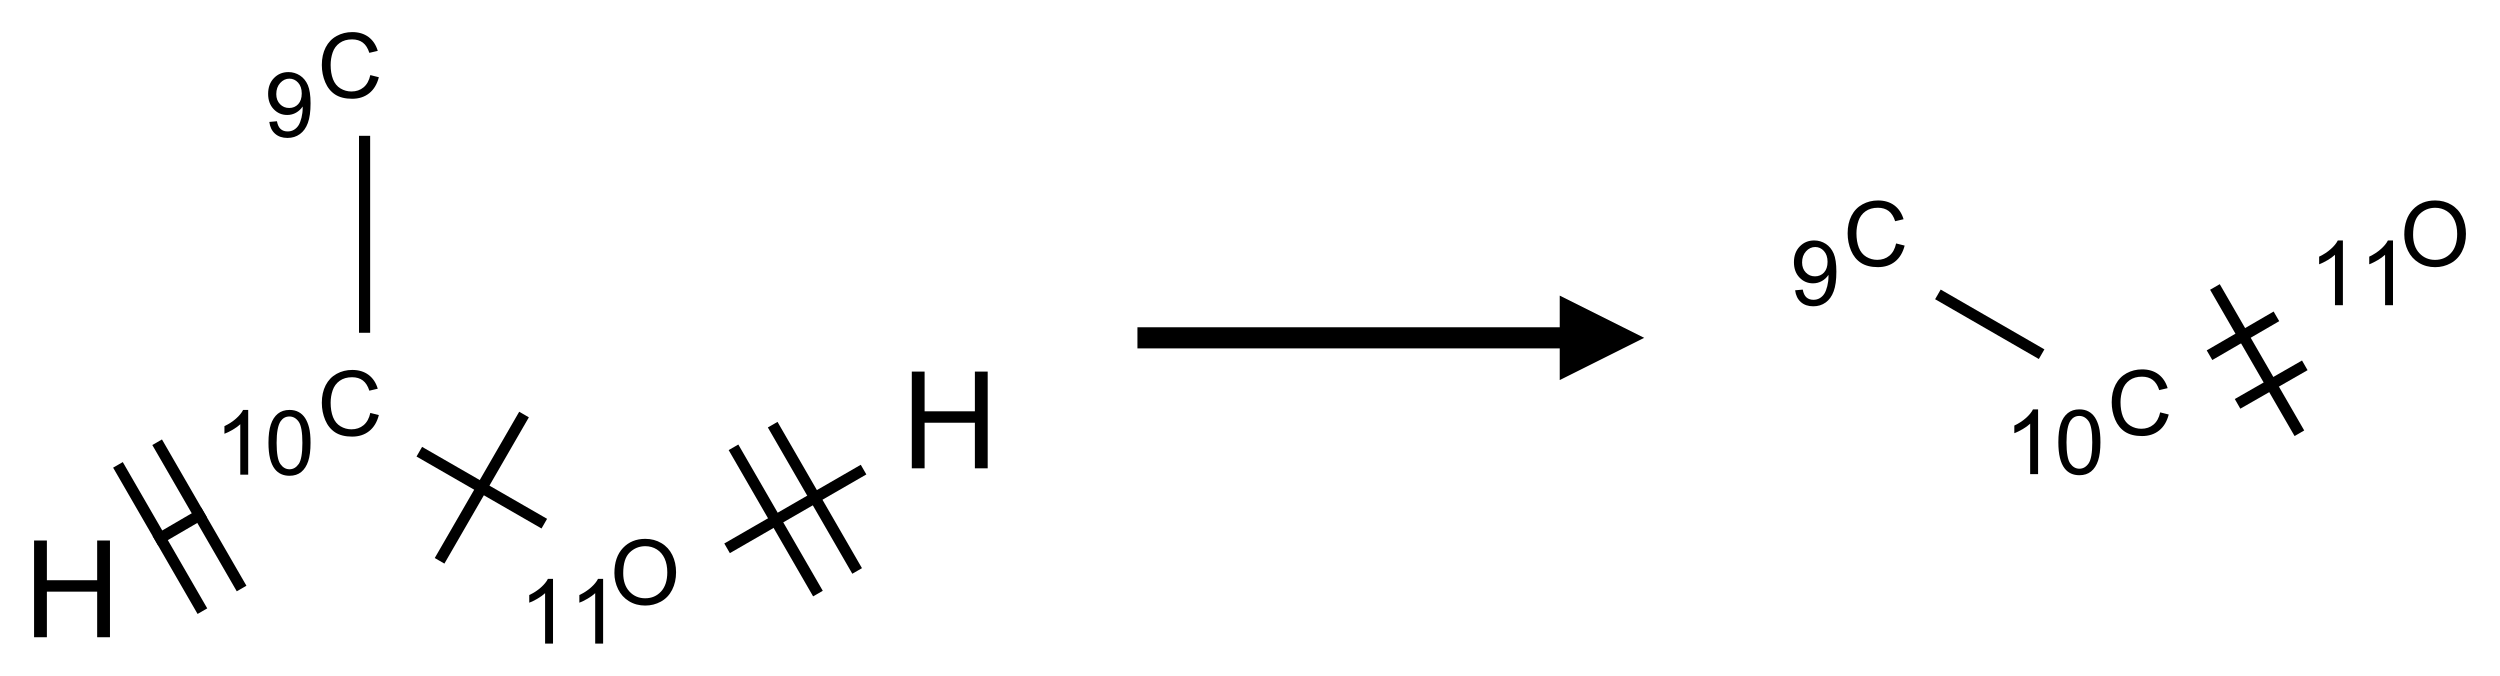
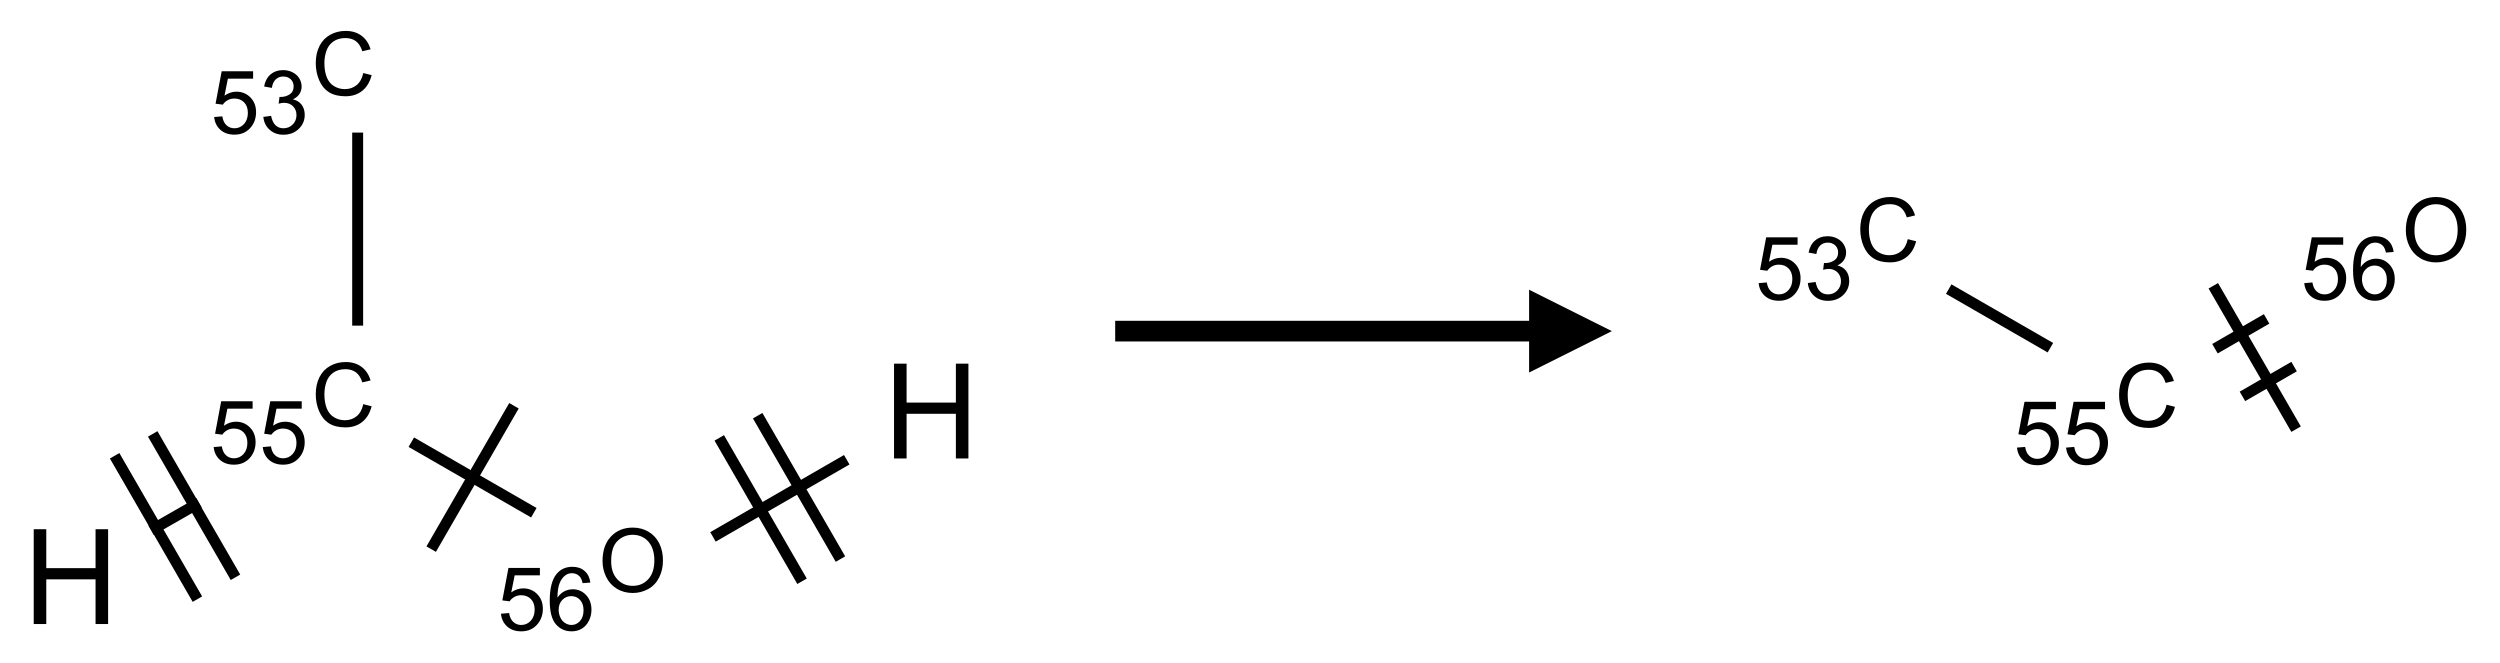
- <svg xmlns="http://www.w3.org/2000/svg" xmlns:xlink="http://www.w3.org/1999/xlink" width="296" height="80" viewBox="0 0 296 80">
+ <svg xmlns="http://www.w3.org/2000/svg" xmlns:xlink="http://www.w3.org/1999/xlink" width="302" height="80" viewBox="0 0 302 80">
  <defs>
    <g>
      <g id="glyph-0-0">
        <path d="M 2 0 L 2 -10 L 10 -10 L 10 0 Z M 2.25 -0.25 L 9.75 -0.25 L 9.75 -9.75 L 2.25 -9.75 Z M 2.25 -0.25 " />
      </g>
      <g id="glyph-0-1">
        <path d="M 1.281 0 L 1.281 -11.453 L 2.797 -11.453 L 2.797 -6.75 L 8.75 -6.75 L 8.75 -11.453 L 10.266 -11.453 L 10.266 0 L 8.75 0 L 8.75 -5.398 L 2.797 -5.398 L 2.797 0 Z M 1.281 0 " />
      </g>
      <g id="glyph-1-0">
        <path d="M 1.332 0 L 1.332 -6.668 L 6.668 -6.668 L 6.668 0 Z M 1.5 -0.168 L 6.5 -0.168 L 6.5 -6.5 L 1.5 -6.5 Z M 1.5 -0.168 " />
      </g>
      <g id="glyph-1-1">
        <path d="M 6.27 -2.676 L 7.281 -2.422 C 7.07 -1.594 6.688 -0.961 6.137 -0.523 C 5.586 -0.086 4.914 0.129 4.121 0.129 C 3.297 0.129 2.629 -0.039 2.113 -0.371 C 1.598 -0.707 1.203 -1.191 0.934 -1.828 C 0.664 -2.465 0.531 -3.145 0.531 -3.875 C 0.531 -4.672 0.684 -5.363 0.988 -5.957 C 1.293 -6.547 1.723 -6.996 2.285 -7.305 C 2.844 -7.613 3.461 -7.766 4.137 -7.766 C 4.898 -7.766 5.543 -7.57 6.062 -7.184 C 6.582 -6.793 6.945 -6.246 7.152 -5.543 L 6.156 -5.309 C 5.98 -5.863 5.723 -6.266 5.387 -6.52 C 5.051 -6.773 4.625 -6.902 4.113 -6.902 C 3.527 -6.902 3.039 -6.762 2.645 -6.48 C 2.25 -6.199 1.973 -5.82 1.812 -5.348 C 1.652 -4.871 1.574 -4.383 1.574 -3.879 C 1.574 -3.23 1.668 -2.664 1.855 -2.18 C 2.047 -1.695 2.34 -1.332 2.738 -1.094 C 3.137 -0.855 3.57 -0.734 4.035 -0.734 C 4.602 -0.734 5.082 -0.898 5.473 -1.223 C 5.867 -1.551 6.133 -2.035 6.27 -2.676 Z M 6.27 -2.676 " />
      </g>
      <g id="glyph-1-2">
-         <path d="M 3.973 0 L 3.035 0 L 3.035 -5.973 C 2.809 -5.758 2.516 -5.543 2.148 -5.328 C 1.781 -5.113 1.453 -4.953 1.16 -4.844 L 1.16 -5.75 C 1.684 -5.996 2.145 -6.297 2.535 -6.645 C 2.93 -6.996 3.207 -7.336 3.371 -7.668 L 3.973 -7.668 Z M 3.973 0 " />
+         <path d="M 0.441 -2 L 1.426 -2.082 C 1.5 -1.605 1.668 -1.242 1.934 -1.004 C 2.199 -0.762 2.52 -0.641 2.895 -0.641 C 3.348 -0.641 3.73 -0.812 4.043 -1.152 C 4.355 -1.492 4.512 -1.941 4.512 -2.504 C 4.512 -3.039 4.359 -3.461 4.059 -3.77 C 3.758 -4.078 3.367 -4.234 2.879 -4.234 C 2.578 -4.234 2.305 -4.164 2.062 -4.027 C 1.82 -3.891 1.629 -3.715 1.488 -3.496 L 0.609 -3.609 L 1.348 -7.531 L 5.145 -7.531 L 5.145 -6.637 L 2.098 -6.637 L 1.688 -4.582 C 2.145 -4.902 2.625 -5.062 3.129 -5.062 C 3.797 -5.062 4.359 -4.832 4.816 -4.371 C 5.277 -3.91 5.504 -3.312 5.504 -2.59 C 5.504 -1.898 5.305 -1.301 4.902 -0.797 C 4.41 -0.18 3.742 0.129 2.895 0.129 C 2.199 0.129 1.633 -0.062 1.195 -0.453 C 0.758 -0.844 0.504 -1.359 0.441 -2 Z M 0.441 -2 " />
      </g>
      <g id="glyph-1-3">
-         <path d="M 0.441 -3.766 C 0.441 -4.668 0.535 -5.395 0.723 -5.945 C 0.906 -6.496 1.184 -6.922 1.551 -7.219 C 1.918 -7.516 2.375 -7.668 2.934 -7.668 C 3.344 -7.668 3.703 -7.586 4.012 -7.418 C 4.32 -7.254 4.574 -7.016 4.777 -6.707 C 4.977 -6.395 5.137 -6.016 5.25 -5.57 C 5.363 -5.125 5.422 -4.523 5.422 -3.766 C 5.422 -2.871 5.328 -2.148 5.145 -1.598 C 4.961 -1.047 4.688 -0.621 4.32 -0.32 C 3.953 -0.02 3.492 0.129 2.934 0.129 C 2.195 0.129 1.617 -0.133 1.199 -0.66 C 0.695 -1.297 0.441 -2.332 0.441 -3.766 Z M 1.406 -3.766 C 1.406 -2.512 1.555 -1.68 1.848 -1.262 C 2.141 -0.848 2.5 -0.641 2.934 -0.641 C 3.363 -0.641 3.727 -0.848 4.02 -1.266 C 4.312 -1.684 4.457 -2.516 4.457 -3.766 C 4.457 -5.023 4.312 -5.859 4.02 -6.27 C 3.727 -6.684 3.359 -6.891 2.922 -6.891 C 2.492 -6.891 2.148 -6.707 1.891 -6.344 C 1.566 -5.879 1.406 -5.02 1.406 -3.766 Z M 1.406 -3.766 " />
+         <path d="M 0.449 -2.016 L 1.387 -2.141 C 1.492 -1.609 1.676 -1.227 1.934 -0.992 C 2.191 -0.758 2.508 -0.641 2.879 -0.641 C 3.32 -0.641 3.695 -0.793 3.996 -1.098 C 4.301 -1.402 4.453 -1.781 4.453 -2.234 C 4.453 -2.664 4.312 -3.02 4.031 -3.301 C 3.75 -3.578 3.391 -3.719 2.957 -3.719 C 2.781 -3.719 2.562 -3.684 2.297 -3.613 L 2.402 -4.438 C 2.465 -4.43 2.516 -4.426 2.551 -4.426 C 2.949 -4.426 3.312 -4.531 3.629 -4.738 C 3.949 -4.949 4.109 -5.27 4.109 -5.703 C 4.109 -6.047 3.992 -6.332 3.762 -6.559 C 3.527 -6.785 3.227 -6.895 2.859 -6.895 C 2.496 -6.895 2.191 -6.781 1.949 -6.551 C 1.707 -6.324 1.547 -5.98 1.48 -5.52 L 0.543 -5.688 C 0.656 -6.316 0.918 -6.805 1.324 -7.148 C 1.73 -7.492 2.234 -7.668 2.84 -7.668 C 3.254 -7.668 3.641 -7.578 3.988 -7.398 C 4.34 -7.219 4.609 -6.977 4.793 -6.668 C 4.98 -6.359 5.074 -6.031 5.074 -5.684 C 5.074 -5.352 4.984 -5.051 4.809 -4.781 C 4.629 -4.512 4.367 -4.297 4.02 -4.137 C 4.473 -4.031 4.824 -3.816 5.074 -3.488 C 5.324 -3.16 5.449 -2.75 5.449 -2.254 C 5.449 -1.59 5.203 -1.023 4.719 -0.559 C 4.234 -0.098 3.617 0.137 2.875 0.137 C 2.203 0.137 1.648 -0.062 1.207 -0.465 C 0.762 -0.863 0.512 -1.379 0.449 -2.016 Z M 0.449 -2.016 " />
      </g>
      <g id="glyph-1-4">
-         <path d="M 0.582 -1.766 L 1.484 -1.848 C 1.562 -1.426 1.707 -1.117 1.922 -0.926 C 2.137 -0.734 2.414 -0.641 2.75 -0.641 C 3.039 -0.641 3.289 -0.707 3.508 -0.84 C 3.727 -0.973 3.902 -1.148 4.043 -1.367 C 4.18 -1.586 4.297 -1.887 4.391 -2.262 C 4.484 -2.637 4.531 -3.016 4.531 -3.406 C 4.531 -3.449 4.531 -3.512 4.527 -3.594 C 4.34 -3.297 4.082 -3.055 3.758 -2.867 C 3.434 -2.68 3.082 -2.59 2.703 -2.59 C 2.07 -2.59 1.535 -2.816 1.098 -3.277 C 0.66 -3.734 0.441 -4.34 0.441 -5.09 C 0.441 -5.863 0.672 -6.484 1.129 -6.957 C 1.586 -7.43 2.156 -7.668 2.844 -7.668 C 3.34 -7.668 3.793 -7.531 4.207 -7.266 C 4.617 -7 4.93 -6.617 5.145 -6.121 C 5.355 -5.629 5.465 -4.91 5.465 -3.973 C 5.465 -2.996 5.359 -2.223 5.145 -1.645 C 4.934 -1.066 4.617 -0.625 4.199 -0.324 C 3.781 -0.02 3.293 0.129 2.73 0.129 C 2.133 0.129 1.645 -0.035 1.266 -0.367 C 0.887 -0.699 0.66 -1.164 0.582 -1.766 Z M 4.422 -5.137 C 4.422 -5.676 4.277 -6.102 3.992 -6.418 C 3.707 -6.734 3.359 -6.891 2.957 -6.891 C 2.543 -6.891 2.18 -6.719 1.871 -6.379 C 1.562 -6.039 1.406 -5.598 1.406 -5.059 C 1.406 -4.57 1.555 -4.176 1.848 -3.871 C 2.141 -3.566 2.5 -3.418 2.934 -3.418 C 3.367 -3.418 3.723 -3.57 4.004 -3.871 C 4.281 -4.176 4.422 -4.598 4.422 -5.137 Z M 4.422 -5.137 " />
+         <path d="M 0.516 -3.719 C 0.516 -4.984 0.855 -5.977 1.535 -6.695 C 2.215 -7.414 3.094 -7.77 4.172 -7.77 C 4.875 -7.77 5.512 -7.602 6.078 -7.266 C 6.645 -6.93 7.074 -6.461 7.371 -5.855 C 7.668 -5.254 7.816 -4.57 7.816 -3.809 C 7.816 -3.035 7.66 -2.34 7.348 -1.73 C 7.035 -1.117 6.594 -0.656 6.02 -0.34 C 5.449 -0.027 4.828 0.129 4.168 0.129 C 3.449 0.129 2.805 -0.043 2.238 -0.391 C 1.672 -0.738 1.246 -1.211 0.953 -1.812 C 0.66 -2.414 0.516 -3.047 0.516 -3.719 Z M 1.559 -3.703 C 1.559 -2.781 1.805 -2.059 2.301 -1.527 C 2.793 -1 3.414 -0.734 4.16 -0.734 C 4.922 -0.734 5.547 -1 6.039 -1.535 C 6.531 -2.07 6.777 -2.828 6.777 -3.812 C 6.777 -4.434 6.672 -4.977 6.461 -5.441 C 6.25 -5.902 5.945 -6.262 5.539 -6.52 C 5.133 -6.773 4.68 -6.902 4.176 -6.902 C 3.461 -6.902 2.848 -6.656 2.332 -6.164 C 1.816 -5.672 1.559 -4.852 1.559 -3.703 Z M 1.559 -3.703 " />
      </g>
      <g id="glyph-1-5">
-         <path d="M 0.516 -3.719 C 0.516 -4.984 0.855 -5.977 1.535 -6.695 C 2.215 -7.414 3.094 -7.77 4.172 -7.77 C 4.875 -7.77 5.512 -7.602 6.078 -7.266 C 6.645 -6.93 7.074 -6.461 7.371 -5.855 C 7.668 -5.254 7.816 -4.57 7.816 -3.809 C 7.816 -3.035 7.66 -2.34 7.348 -1.73 C 7.035 -1.117 6.594 -0.656 6.02 -0.34 C 5.449 -0.027 4.828 0.129 4.168 0.129 C 3.449 0.129 2.805 -0.043 2.238 -0.391 C 1.672 -0.738 1.246 -1.211 0.953 -1.812 C 0.66 -2.414 0.516 -3.047 0.516 -3.719 Z M 1.559 -3.703 C 1.559 -2.781 1.805 -2.059 2.301 -1.527 C 2.793 -1 3.414 -0.734 4.16 -0.734 C 4.922 -0.734 5.547 -1 6.039 -1.535 C 6.531 -2.07 6.777 -2.828 6.777 -3.812 C 6.777 -4.434 6.672 -4.977 6.461 -5.441 C 6.25 -5.902 5.945 -6.262 5.539 -6.52 C 5.133 -6.773 4.68 -6.902 4.176 -6.902 C 3.461 -6.902 2.848 -6.656 2.332 -6.164 C 1.816 -5.672 1.559 -4.852 1.559 -3.703 Z M 1.559 -3.703 " />
+         <path d="M 5.309 -5.766 L 4.375 -5.691 C 4.293 -6.059 4.172 -6.328 4.02 -6.496 C 3.766 -6.762 3.453 -6.895 3.082 -6.895 C 2.785 -6.895 2.523 -6.812 2.297 -6.645 C 2 -6.43 1.77 -6.117 1.598 -5.703 C 1.43 -5.289 1.34 -4.703 1.332 -3.938 C 1.559 -4.281 1.836 -4.535 2.16 -4.703 C 2.488 -4.871 2.828 -4.953 3.188 -4.953 C 3.812 -4.953 4.344 -4.723 4.785 -4.262 C 5.223 -3.801 5.441 -3.207 5.441 -2.48 C 5.441 -2 5.34 -1.555 5.133 -1.145 C 4.926 -0.73 4.641 -0.418 4.281 -0.199 C 3.922 0.02 3.512 0.129 3.051 0.129 C 2.27 0.129 1.633 -0.156 1.141 -0.73 C 0.648 -1.305 0.402 -2.254 0.402 -3.574 C 0.402 -5.051 0.672 -6.121 1.219 -6.793 C 1.695 -7.375 2.336 -7.668 3.141 -7.668 C 3.742 -7.668 4.234 -7.5 4.617 -7.16 C 5 -6.824 5.23 -6.359 5.309 -5.766 Z M 1.48 -2.473 C 1.48 -2.152 1.547 -1.844 1.684 -1.547 C 1.82 -1.25 2.016 -1.027 2.262 -0.871 C 2.508 -0.719 2.766 -0.641 3.035 -0.641 C 3.434 -0.641 3.773 -0.801 4.059 -1.121 C 4.344 -1.441 4.484 -1.875 4.484 -2.422 C 4.484 -2.949 4.344 -3.367 4.062 -3.668 C 3.781 -3.973 3.426 -4.125 3 -4.125 C 2.578 -4.125 2.219 -3.973 1.922 -3.668 C 1.625 -3.363 1.48 -2.969 1.48 -2.473 Z M 1.48 -2.473 " />
      </g>
    </g>
  </defs>
-   <path fill="none" stroke-width="0.033" stroke-linecap="butt" stroke-linejoin="miter" stroke="rgb(0%, 0%, 0%)" stroke-opacity="1" stroke-miterlimit="10" d="M 0.247 1.358 L 0.391 1.274 " transform="matrix(40, 0, 0, 40, 8.52539, 9.720703)" />
-   <path fill="none" stroke-width="0.033" stroke-linecap="butt" stroke-linejoin="miter" stroke="rgb(0%, 0%, 0%)" stroke-opacity="1" stroke-miterlimit="10" d="M 0.502 1.499 L 0.252 1.066 " transform="matrix(40, 0, 0, 40, 8.52539, 9.720703)" />
-   <path fill="none" stroke-width="0.033" stroke-linecap="butt" stroke-linejoin="miter" stroke="rgb(0%, 0%, 0%)" stroke-opacity="1" stroke-miterlimit="10" d="M 0.386 1.566 L 0.136 1.133 " transform="matrix(40, 0, 0, 40, 8.52539, 9.720703)" />
-   <path fill="none" stroke-width="0.033" stroke-linecap="butt" stroke-linejoin="miter" stroke="rgb(0%, 0%, 0%)" stroke-opacity="1" stroke-miterlimit="10" d="M 0.866 0.742 L 0.866 0.159 " transform="matrix(40, 0, 0, 40, 8.52539, 9.720703)" />
-   <path fill="none" stroke-width="0.033" stroke-linecap="butt" stroke-linejoin="miter" stroke="rgb(0%, 0%, 0%)" stroke-opacity="1" stroke-miterlimit="10" d="M 1.028 1.094 L 1.398 1.307 " transform="matrix(40, 0, 0, 40, 8.52539, 9.720703)" />
-   <path fill="none" stroke-width="0.033" stroke-linecap="butt" stroke-linejoin="miter" stroke="rgb(0%, 0%, 0%)" stroke-opacity="1" stroke-miterlimit="10" d="M 1.088 1.417 L 1.338 0.984 " transform="matrix(40, 0, 0, 40, 8.52539, 9.720703)" />
-   <path fill="none" stroke-width="0.033" stroke-linecap="butt" stroke-linejoin="miter" stroke="rgb(0%, 0%, 0%)" stroke-opacity="1" stroke-miterlimit="10" d="M 1.939 1.38 L 2.343 1.147 " transform="matrix(40, 0, 0, 40, 8.52539, 9.720703)" />
-   <path fill="none" stroke-width="0.033" stroke-linecap="butt" stroke-linejoin="miter" stroke="rgb(0%, 0%, 0%)" stroke-opacity="1" stroke-miterlimit="10" d="M 2.324 1.447 L 2.074 1.014 " transform="matrix(40, 0, 0, 40, 8.52539, 9.720703)" />
-   <path fill="none" stroke-width="0.033" stroke-linecap="butt" stroke-linejoin="miter" stroke="rgb(0%, 0%, 0%)" stroke-opacity="1" stroke-miterlimit="10" d="M 2.208 1.514 L 1.958 1.081 " transform="matrix(40, 0, 0, 40, 8.52539, 9.720703)" />
+   <path fill="none" stroke-width="0.033" stroke-linecap="butt" stroke-linejoin="miter" stroke="rgb(0%, 0%, 0%)" stroke-opacity="1" stroke-miterlimit="10" d="M 0.242 1.36 L 0.387 1.277 " transform="matrix(40, 0, 0, 40, 8.566398, 9.65625)" />
+   <path fill="none" stroke-width="0.033" stroke-linecap="butt" stroke-linejoin="miter" stroke="rgb(0%, 0%, 0%)" stroke-opacity="1" stroke-miterlimit="10" d="M 0.497 1.502 L 0.247 1.069 " transform="matrix(40, 0, 0, 40, 8.566398, 9.65625)" />
+   <path fill="none" stroke-width="0.033" stroke-linecap="butt" stroke-linejoin="miter" stroke="rgb(0%, 0%, 0%)" stroke-opacity="1" stroke-miterlimit="10" d="M 0.382 1.568 L 0.132 1.135 " transform="matrix(40, 0, 0, 40, 8.566398, 9.65625)" />
+   <path fill="none" stroke-width="0.033" stroke-linecap="butt" stroke-linejoin="miter" stroke="rgb(0%, 0%, 0%)" stroke-opacity="1" stroke-miterlimit="10" d="M 0.866 0.742 L 0.866 0.159 " transform="matrix(40, 0, 0, 40, 8.566398, 9.65625)" />
+   <path fill="none" stroke-width="0.033" stroke-linecap="butt" stroke-linejoin="miter" stroke="rgb(0%, 0%, 0%)" stroke-opacity="1" stroke-miterlimit="10" d="M 1.028 1.094 L 1.398 1.307 " transform="matrix(40, 0, 0, 40, 8.566398, 9.65625)" />
+   <path fill="none" stroke-width="0.033" stroke-linecap="butt" stroke-linejoin="miter" stroke="rgb(0%, 0%, 0%)" stroke-opacity="1" stroke-miterlimit="10" d="M 1.088 1.417 L 1.338 0.984 " transform="matrix(40, 0, 0, 40, 8.566398, 9.65625)" />
+   <path fill="none" stroke-width="0.033" stroke-linecap="butt" stroke-linejoin="miter" stroke="rgb(0%, 0%, 0%)" stroke-opacity="1" stroke-miterlimit="10" d="M 1.939 1.38 L 2.343 1.147 " transform="matrix(40, 0, 0, 40, 8.566398, 9.65625)" />
+   <path fill="none" stroke-width="0.033" stroke-linecap="butt" stroke-linejoin="miter" stroke="rgb(0%, 0%, 0%)" stroke-opacity="1" stroke-miterlimit="10" d="M 2.324 1.447 L 2.074 1.014 " transform="matrix(40, 0, 0, 40, 8.566398, 9.65625)" />
+   <path fill="none" stroke-width="0.033" stroke-linecap="butt" stroke-linejoin="miter" stroke="rgb(0%, 0%, 0%)" stroke-opacity="1" stroke-miterlimit="10" d="M 2.208 1.514 L 1.958 1.081 " transform="matrix(40, 0, 0, 40, 8.566398, 9.65625)" />
  <g fill="rgb(0%, 0%, 0%)" fill-opacity="1">
-     <use xlink:href="#glyph-0-1" x="2.754" y="75.449" />
+     <use xlink:href="#glyph-0-1" x="2.793" y="75.383" />
  </g>
  <g fill="rgb(0%, 0%, 0%)" fill-opacity="1">
-     <use xlink:href="#glyph-1-1" x="37.574" y="51.566" />
+     <use xlink:href="#glyph-1-1" x="37.613" y="51.5" />
  </g>
  <g fill="rgb(0%, 0%, 0%)" fill-opacity="1">
-     <use xlink:href="#glyph-1-2" x="25.414" y="56.203" />
-     <use xlink:href="#glyph-1-3" x="31.346" y="56.203" />
+     <use xlink:href="#glyph-1-2" x="25.371" y="56.004" />
+     <use xlink:href="#glyph-1-2" x="31.303" y="56.004" />
  </g>
  <g fill="rgb(0%, 0%, 0%)" fill-opacity="1">
-     <use xlink:href="#glyph-1-1" x="37.574" y="11.566" />
+     <use xlink:href="#glyph-1-1" x="37.613" y="11.5" />
  </g>
  <g fill="rgb(0%, 0%, 0%)" fill-opacity="1">
-     <use xlink:href="#glyph-1-4" x="31.305" y="16.203" />
+     <use xlink:href="#glyph-1-2" x="25.43" y="16.137" />
+     <use xlink:href="#glyph-1-3" x="31.362" y="16.137" />
  </g>
  <g fill="rgb(0%, 0%, 0%)" fill-opacity="1">
-     <use xlink:href="#glyph-1-5" x="72.23" y="71.57" />
+     <use xlink:href="#glyph-1-4" x="72.27" y="71.504" />
  </g>
  <g fill="rgb(0%, 0%, 0%)" fill-opacity="1">
-     <use xlink:href="#glyph-1-2" x="61.504" y="76.203" />
-     <use xlink:href="#glyph-1-2" x="67.436" y="76.203" />
+     <use xlink:href="#glyph-1-2" x="60.074" y="76.137" />
+     <use xlink:href="#glyph-1-5" x="66.007" y="76.137" />
  </g>
  <g fill="rgb(0%, 0%, 0%)" fill-opacity="1">
-     <use xlink:href="#glyph-0-1" x="106.676" y="55.449" />
+     <use xlink:href="#glyph-0-1" x="106.719" y="55.383" />
  </g>
-   <path fill-rule="nonzero" fill="rgb(0%, 0%, 0%)" fill-opacity="1" d="M 134.672 41.25 L 184.672 41.25 L 184.672 45 L 194.672 40 L 184.672 35 L 184.672 38.75 L 134.672 38.75 " />
-   <path fill="none" stroke-width="0.033" stroke-linecap="butt" stroke-linejoin="miter" stroke="rgb(0%, 0%, 0%)" stroke-opacity="1" stroke-miterlimit="10" d="M 0.225 0.13 L 0.532 0.307 " transform="matrix(40, 0, 0, 40, 220.4473, 29.65625)" />
-   <path fill="none" stroke-width="0.033" stroke-linecap="butt" stroke-linejoin="miter" stroke="rgb(0%, 0%, 0%)" stroke-opacity="1" stroke-miterlimit="10" d="M 1.112 0.454 L 1.311 0.34 " transform="matrix(40, 0, 0, 40, 220.4473, 29.65625)" />
-   <path fill="none" stroke-width="0.033" stroke-linecap="butt" stroke-linejoin="miter" stroke="rgb(0%, 0%, 0%)" stroke-opacity="1" stroke-miterlimit="10" d="M 1.029 0.31 L 1.227 0.195 " transform="matrix(40, 0, 0, 40, 220.4473, 29.65625)" />
-   <path fill="none" stroke-width="0.033" stroke-linecap="butt" stroke-linejoin="miter" stroke="rgb(0%, 0%, 0%)" stroke-opacity="1" stroke-miterlimit="10" d="M 1.295 0.541 L 1.045 0.108 " transform="matrix(40, 0, 0, 40, 220.4473, 29.65625)" />
+   <path fill-rule="nonzero" fill="rgb(0%, 0%, 0%)" fill-opacity="1" d="M 134.715 41.25 L 184.715 41.25 L 184.715 45 L 194.715 40 L 184.715 35 L 184.715 38.75 L 134.715 38.75 " />
+   <path fill="none" stroke-width="0.033" stroke-linecap="butt" stroke-linejoin="miter" stroke="rgb(0%, 0%, 0%)" stroke-opacity="1" stroke-miterlimit="10" d="M 0.225 0.13 L 0.532 0.307 " transform="matrix(40, 0, 0, 40, 226.4062, 29.72265)" />
+   <path fill="none" stroke-width="0.033" stroke-linecap="butt" stroke-linejoin="miter" stroke="rgb(0%, 0%, 0%)" stroke-opacity="1" stroke-miterlimit="10" d="M 1.112 0.454 L 1.268 0.364 " transform="matrix(40, 0, 0, 40, 226.4062, 29.72265)" />
+   <path fill="none" stroke-width="0.033" stroke-linecap="butt" stroke-linejoin="miter" stroke="rgb(0%, 0%, 0%)" stroke-opacity="1" stroke-miterlimit="10" d="M 1.029 0.31 L 1.185 0.22 " transform="matrix(40, 0, 0, 40, 226.4062, 29.72265)" />
+   <path fill="none" stroke-width="0.033" stroke-linecap="butt" stroke-linejoin="miter" stroke="rgb(0%, 0%, 0%)" stroke-opacity="1" stroke-miterlimit="10" d="M 1.274 0.553 L 1.024 0.12 " transform="matrix(40, 0, 0, 40, 226.4062, 29.72265)" />
  <g fill="rgb(0%, 0%, 0%)" fill-opacity="1">
-     <use xlink:href="#glyph-1-1" x="218.23" y="31.5" />
+     <use xlink:href="#glyph-1-1" x="224.188" y="31.566" />
  </g>
  <g fill="rgb(0%, 0%, 0%)" fill-opacity="1">
-     <use xlink:href="#glyph-1-4" x="211.961" y="36.137" />
+     <use xlink:href="#glyph-1-2" x="212.004" y="36.203" />
+     <use xlink:href="#glyph-1-3" x="217.936" y="36.203" />
  </g>
  <g fill="rgb(0%, 0%, 0%)" fill-opacity="1">
-     <use xlink:href="#glyph-1-1" x="249.496" y="51.5" />
+     <use xlink:href="#glyph-1-1" x="255.453" y="51.566" />
  </g>
  <g fill="rgb(0%, 0%, 0%)" fill-opacity="1">
-     <use xlink:href="#glyph-1-2" x="237.336" y="56.137" />
-     <use xlink:href="#glyph-1-3" x="243.268" y="56.137" />
+     <use xlink:href="#glyph-1-2" x="243.211" y="56.07" />
+     <use xlink:href="#glyph-1-2" x="249.143" y="56.07" />
  </g>
  <g fill="rgb(0%, 0%, 0%)" fill-opacity="1">
-     <use xlink:href="#glyph-1-5" x="284.152" y="31.504" />
+     <use xlink:href="#glyph-1-4" x="290.109" y="31.57" />
  </g>
  <g fill="rgb(0%, 0%, 0%)" fill-opacity="1">
-     <use xlink:href="#glyph-1-2" x="273.426" y="36.137" />
-     <use xlink:href="#glyph-1-2" x="279.358" y="36.137" />
+     <use xlink:href="#glyph-1-2" x="277.914" y="36.203" />
+     <use xlink:href="#glyph-1-5" x="283.846" y="36.203" />
  </g>
</svg>
